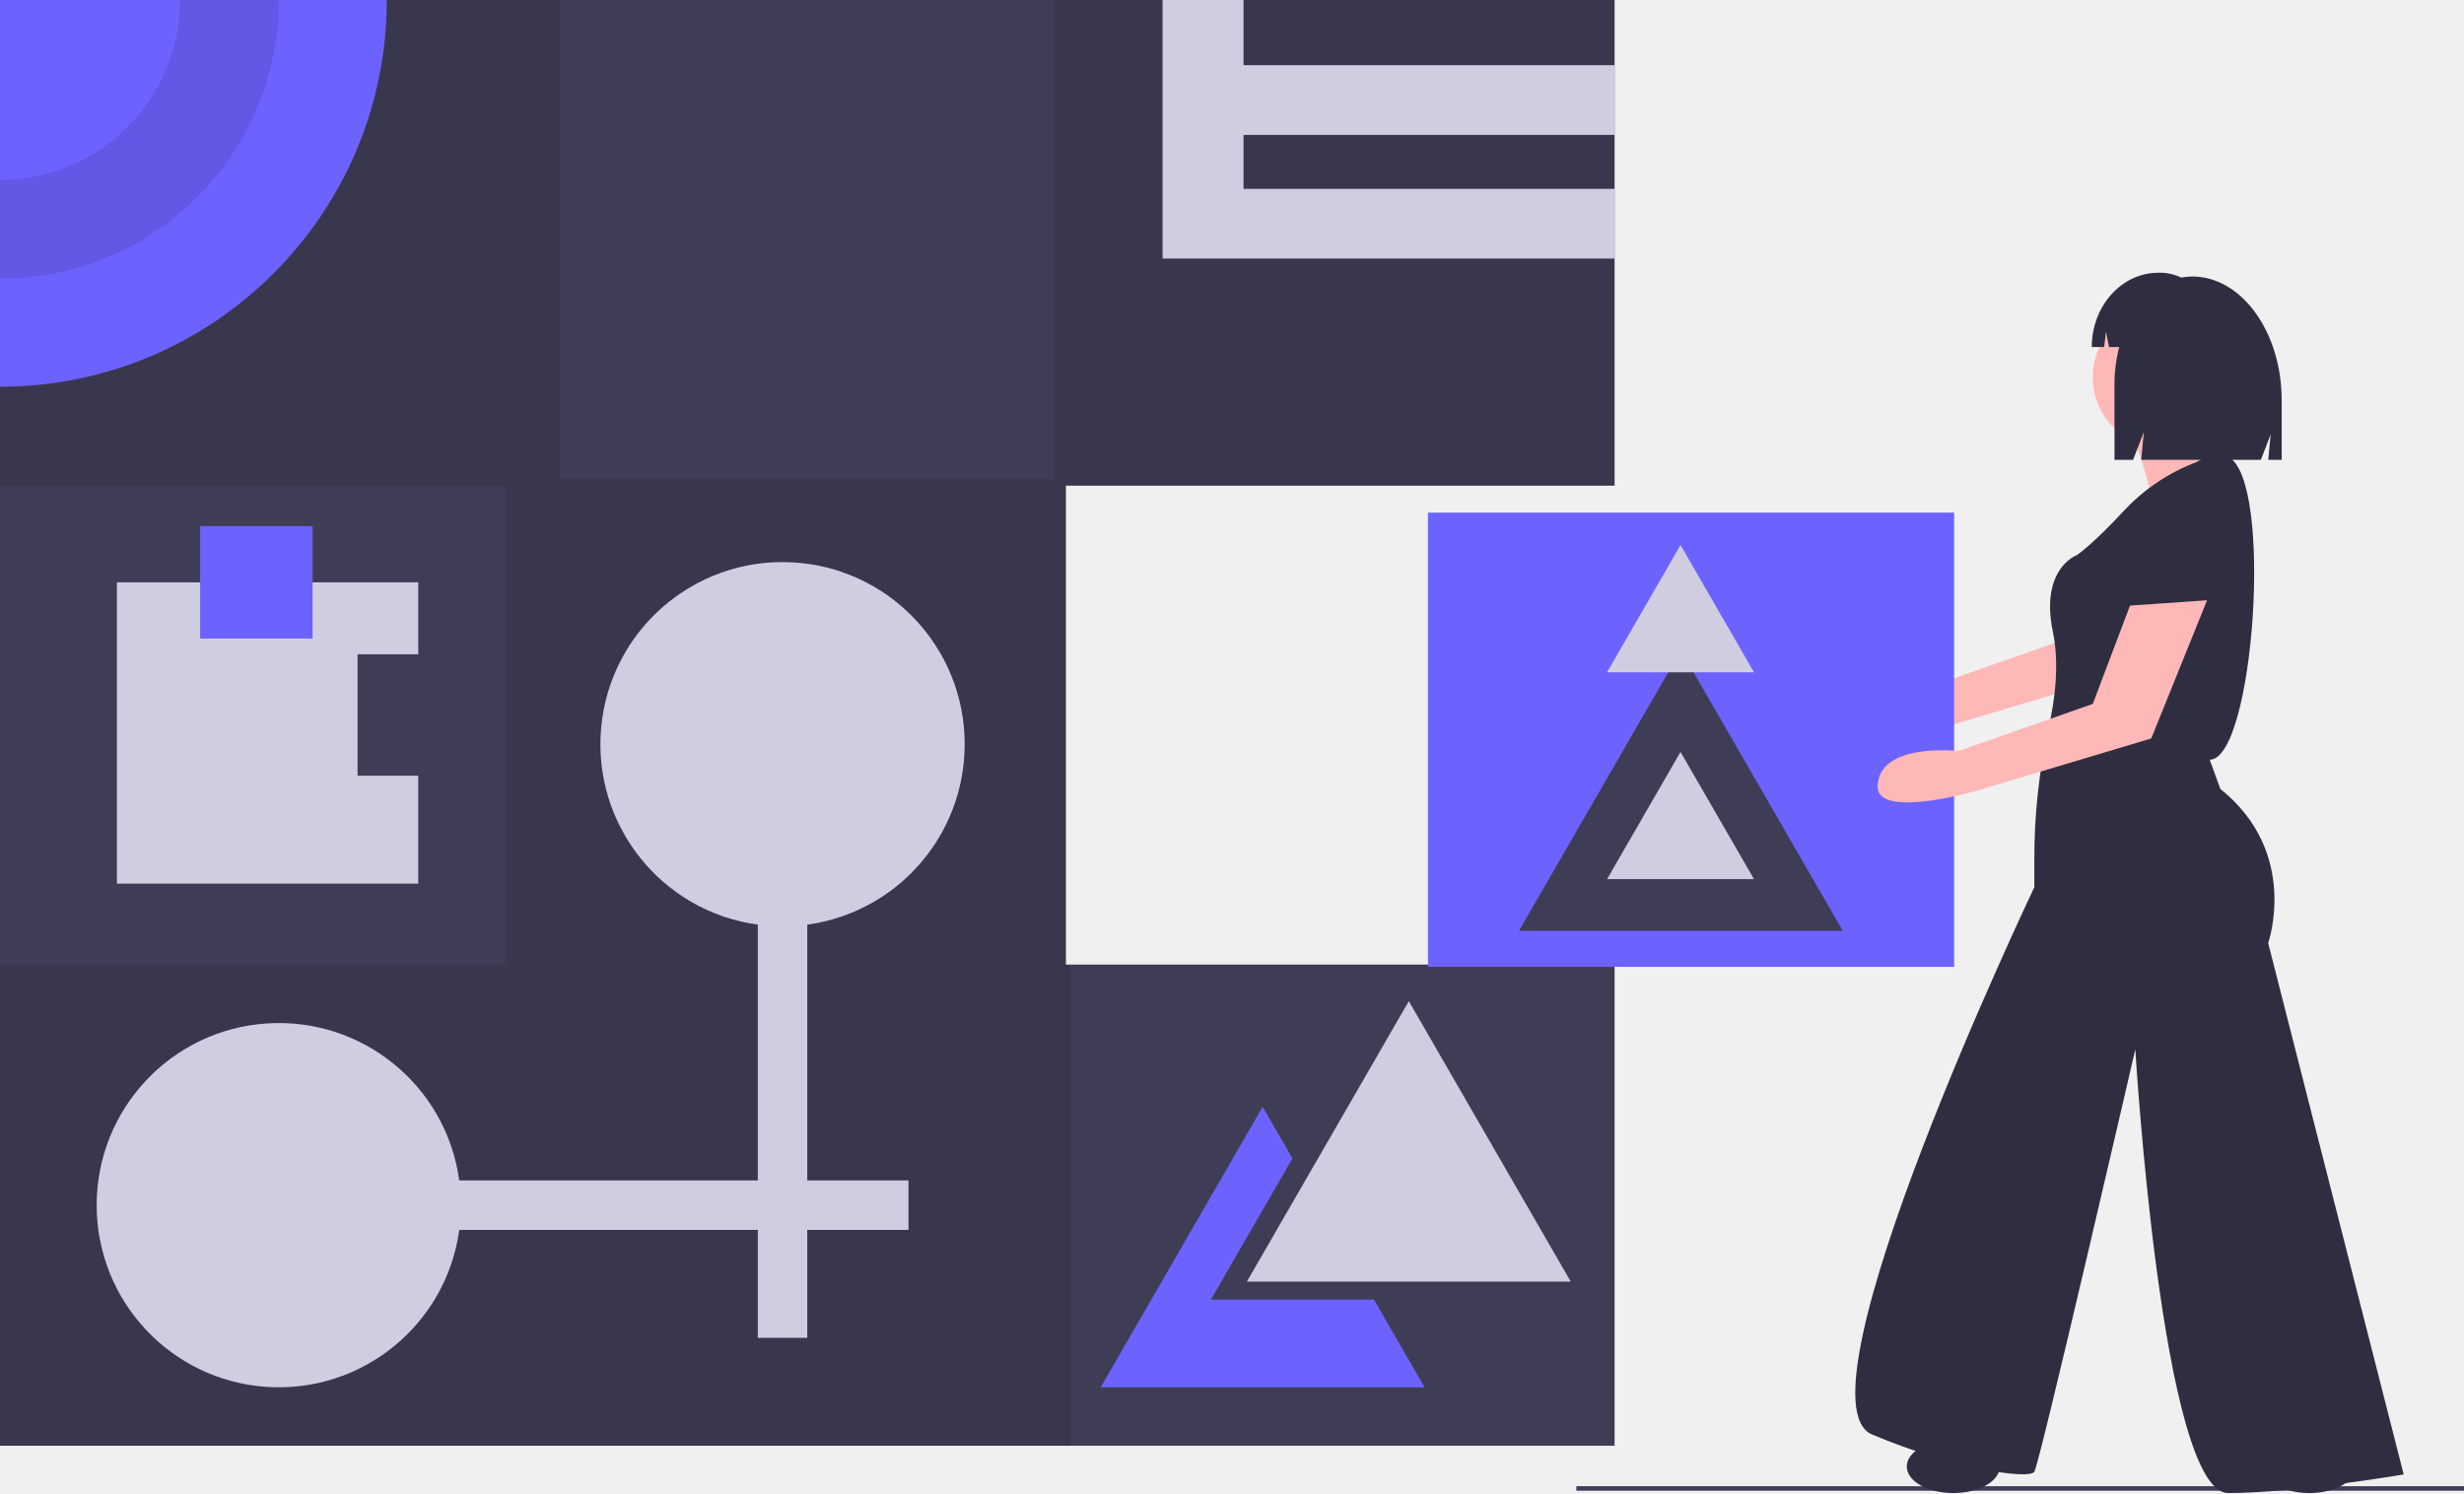
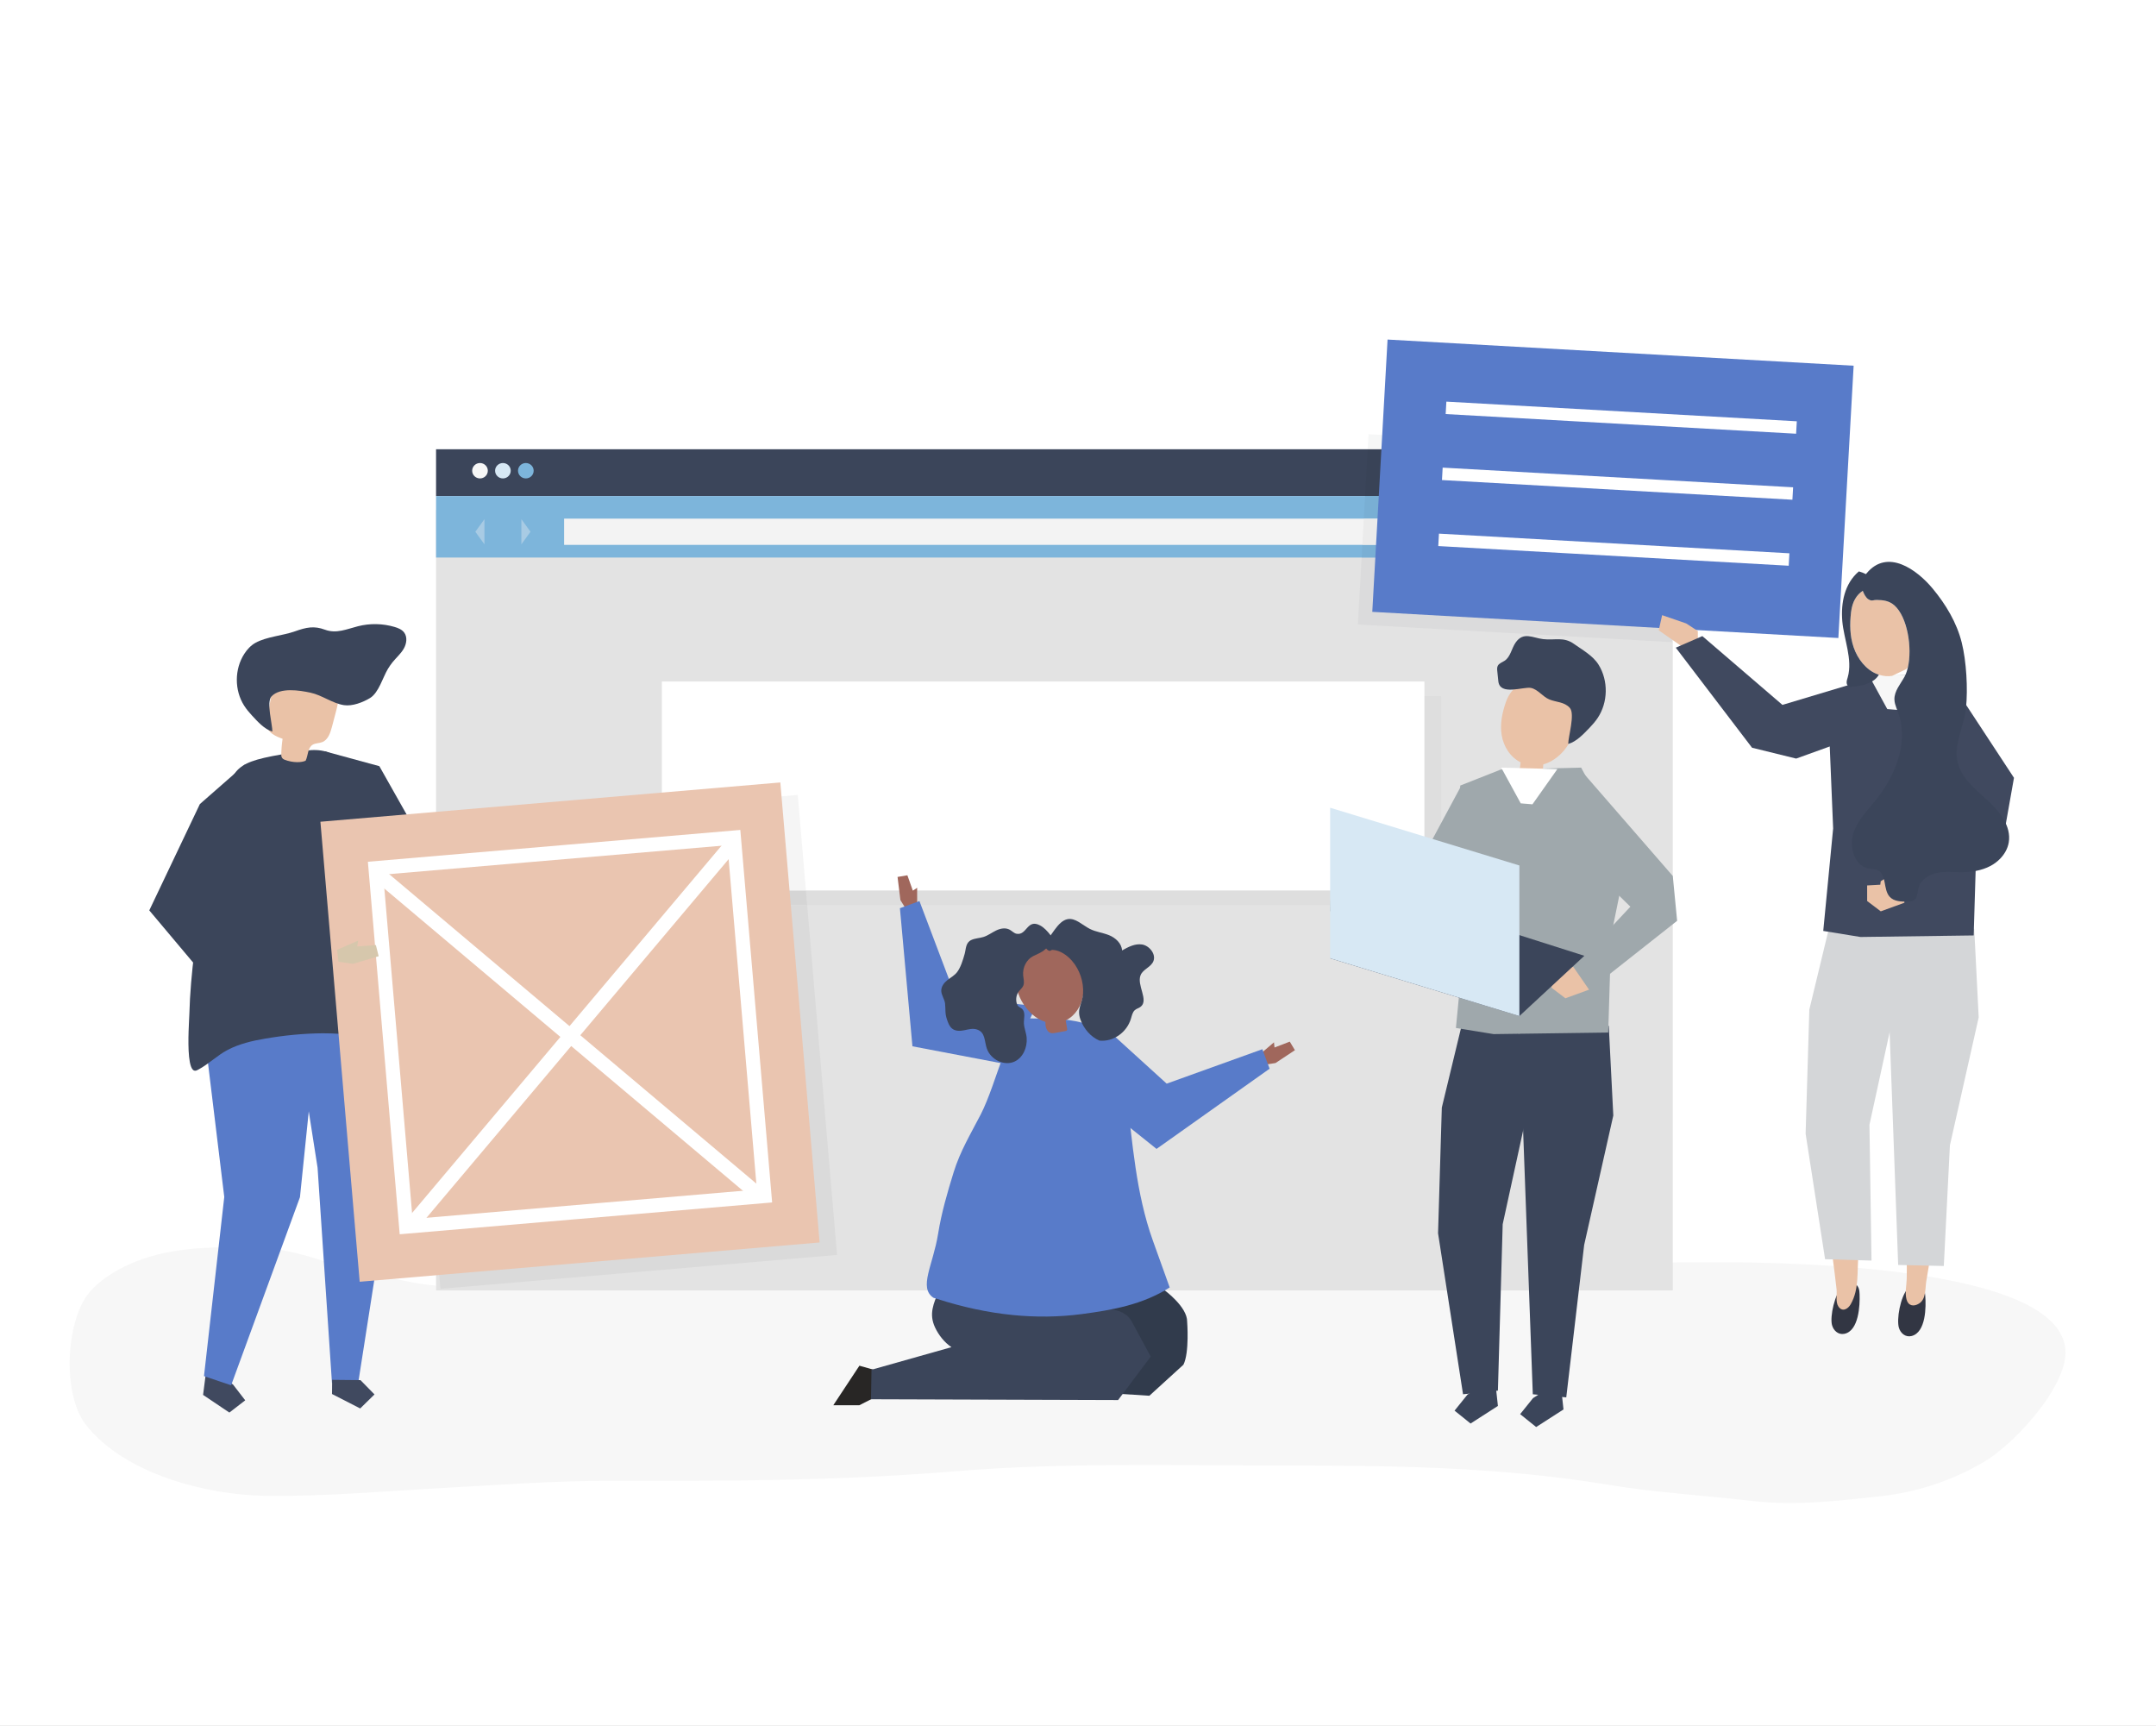
- <svg xmlns="http://www.w3.org/2000/svg" id="a5860ba0-ef67-4914-ac96-07e2ebcccb4f" data-name="Layer 1" width="1095.74" height="664.034" viewBox="0 0 1095.74 664.034">
-   <rect x="701" y="661" width="394.74" height="2" fill="#3f3d56" />
-   <polygon points="474 429 474 216 718 216 718 0 0 0 0 643 718 643 718 429 474 429" fill="#3f3d56" />
-   <polygon points="718 216 718 0 469 0 469 213 249 213 249 0 0 0 0 216 225 216 225 429 0 429 0 643 476 643 476 429 474 429 474 216 718 216" opacity="0.1" />
-   <path d="M224.13,117.983a172.004,172.004,0,0,1-172,172v-172Z" transform="translate(-52.12988 -117.9828)" fill="#6c63ff" />
-   <path d="M132.13,117.983a80.004,80.004,0,0,1-80,80v44a124.004,124.004,0,0,0,124-124Z" transform="translate(-52.12988 -117.9828)" opacity="0.1" />
-   <polygon points="718 60 718 29 553 29 553 0 517 0 517 29 517 60 517 84 517 115 553 115 718 115 718 84 553 84 553 60 718 60" fill="#d0cde1" />
-   <path d="M481.13,448.983a81,81,0,1,0-92,80.236V642.983H256.366a81,81,0,1,0,0,22H389.13v48h22v-48h45v-22h-45V529.219A81,81,0,0,0,481.13,448.983Z" transform="translate(-52.12988 -117.9828)" fill="#d0cde1" />
-   <polygon points="626.5 445.263 662.508 507.631 698.517 570 626.5 570 554.483 570 590.492 507.631 626.5 445.263" fill="#d0cde1" />
-   <polygon points="610.5 578 538.483 578 574.492 515.631 574.742 515.198 561.5 492.263 525.492 554.631 489.483 617 561.5 617 633.517 617 611 578 610.5 578" fill="#6c63ff" />
-   <polygon points="159 345 159 291 186 291 186 259 52 259 52 393 186 393 186 345 159 345" fill="#d0cde1" />
-   <rect x="89" y="234" width="50" height="50" fill="#6c63ff" />
-   <path d="M989.162,357.832,972.618,401.555l-59.664,20.935s-36-4-36,16c0,14.181,43,2,43,2l78.662-23.573,24.816-61.449Z" transform="translate(-52.12988 -117.9828)" fill="#ffb8b8" />
-   <rect x="635" y="228" width="234" height="202" fill="#6c63ff" />
-   <polygon points="747.5 289.263 783.508 351.631 819.517 414 747.5 414 675.483 414 711.492 351.631 747.5 289.263" fill="#3f3d56" />
-   <polygon points="747.331 334.415 763.665 362.708 780 391 747.331 391 714.661 391 730.996 362.708 747.331 334.415" fill="#d0cde1" />
-   <polygon points="747.331 242.415 763.665 270.708 780 299 747.331 299 714.661 299 730.996 270.708 747.331 242.415" fill="#d0cde1" />
-   <path d="M1024.154,329.42s-16.544-2.363-24.816,28.361-10.635,33.088-10.635,33.088,48.45,7.09,49.632,4.727S1048.97,336.511,1024.154,329.42Z" transform="translate(-52.12988 -117.9828)" fill="#2f2e41" />
-   <circle cx="962.57" cy="167.714" r="31.906" fill="#ffb8b8" />
-   <path d="M1000.52,311.695s10.635,27.179,7.09,30.725,43.723,8.272,43.723,8.272,3.545-17.726-10.635-28.361c0,0-5.909-17.726-4.727-21.271S1000.52,311.695,1000.52,311.695Z" transform="translate(-52.12988 -117.9828)" fill="#ffb8b8" />
-   <path d="M1028.881,323.512a85.216,85.216,0,0,0-31.906,21.271c-14.181,15.362-21.271,20.089-21.271,20.089s-16.544,5.909-10.635,34.27c2.954,14.181.886,30.134-1.92,42.542a265.822,265.822,0,0,0-6.352,58.656v12.247s-108.718,228.071-72.085,243.433,69.721,20.089,72.085,16.544,44.905-187.893,44.905-187.893,11.817,197.346,41.36,197.346,77.993-8.272,77.993-8.272l-60.267-236.343s14.181-40.178-21.271-68.539l-4.727-12.999c19.604.01,28.566-124.07,8.272-134.715C1043.061,321.148,1038.334,317.603,1028.881,323.512Z" transform="translate(-52.12988 -117.9828)" fill="#2f2e41" />
-   <path d="M999.338,387.324l-16.544,43.723-59.664,20.935s-36-4-36,16c0,14.181,43,2,43,2l78.662-23.573,24.816-61.449Z" transform="translate(-52.12988 -117.9828)" fill="#ffb8b8" />
-   <ellipse cx="868.624" cy="652.217" rx="20.68" ry="11.817" fill="#2f2e41" />
-   <ellipse cx="1026.974" cy="652.217" rx="20.68" ry="11.817" fill="#2f2e41" />
-   <path d="M1027.017,240.954h-0a25.341,25.341,0,0,0-4.893.487,21.442,21.442,0,0,0-9.34-2.153h-.848c-16.345,0-29.595,14.79-29.595,33.035v0h5.477l.885-6.732L990,272.323h4.562a64.576,64.576,0,0,0-2.119,16.55v33.624h8.28l4.794-12.458-1.198,12.458h53.223l4.358-11.325-1.09,11.325h5.992V296.096C1066.803,265.642,1048.99,240.954,1027.017,240.954Z" transform="translate(-52.12988 -117.9828)" fill="#2f2e41" />
+ <svg xmlns="http://www.w3.org/2000/svg" version="1.1" id="svg2" xml:space="preserve" width="1333.333" height="1066.667" viewBox="0 0 1333.333 1066.667">
+   <defs id="defs6" />
+   <g id="g10" transform="matrix(1.333333,0,0,-1.333333,0,1066.667)">
+     <g id="g12" transform="scale(0.1)">
+       <path d="M 0,0 H 10000 V 8000 H 0 Z" style="fill:#ffffff;fill-opacity:1;fill-rule:nonzero;stroke:none" id="path14" />
+       <path d="m 4569.99,2289.7 c -271.1,-1 -542.19,-9.07 -812.79,-46.35 -102.04,-14.05 -201.93,-44.97 -304.2,-57.44 -204.27,-24.91 -404.89,-71.38 -609.88,-92.81 -165.08,-17.27 -330.86,-27.46 -495.45,-49.35 -154.33,-20.54 -325.17,-15.8 -478.3,18.13 -113.37,25.1 -227.26,39.24 -338.72,79.57 -124.69,45.13 -260.15,77.39 -390.06,76.23 -185.258,-1.65 -365.672,-1.85 -542.957,-81.52 -62.238,-27.97 -138.426,-73.94 -185.68,-132.64 -108.187,-134.35 -122.824,-469.59 -14.808,-608.95 181.945,-234.53 570.257,-326.55 825.285,-330.9 279.45,-4.76 550.94,20.93 830.8,36.04 260.06,14.04 519.47,34.01 779.95,33.31 532.02,-1.44 1064.11,0 1595.17,44.01 498.95,41.36 999.14,27.16 1499.18,27.16 512.76,0 1022.06,-4.99 1531.12,-89.4 221.81,-36.77 447.78,-49.64 670.7,-75.41 199.64,-23.07 391.49,0.46 590.34,21.78 166.97,17.91 332.85,71.03 484.54,160.81 120.08,71.07 334.14,291.87 370.96,461.51 103.24,475.59 -1454.85,464.16 -1694.08,463.09 -267.61,-1.2 -537.36,-12.1 -804.76,0.54 -112.49,5.31 -223.32,32.54 -333.1,62.37 -109.35,29.73 -219.53,22.17 -330.42,34.66 -462.43,52.08 -925.9,44.47 -1389.8,44.47 -150.96,0 -302,1.64 -453.04,1.09" style="fill:#f7f7f7;fill-opacity:1;fill-rule:nonzero;stroke:none" id="path16" />
+       <path d="M 2022.51,2016.05 H 7758.68 V 5634.6 H 2022.51 Z" style="fill:#e3e3e3;fill-opacity:1;fill-rule:nonzero;stroke:none" id="path18" />
+       <path d="m 2022.51,5699.54 h 5736.17 v 217.109 H 2022.51 Z" style="fill:#3b455a;fill-opacity:1;fill-rule:nonzero;stroke:none" id="path20" />
+       <path d="m 2022.51,5414.54 h 5736.17 v 285 H 2022.51 Z" style="fill:#7db5db;fill-opacity:1;fill-rule:nonzero;stroke:none" id="path22" />
+       <path d="M 2616.43,5473.28 H 7494.7 v 121.668 H 2616.43 Z" style="fill:#f3f3f3;fill-opacity:1;fill-rule:nonzero;stroke:none" id="path24" />
+       <path d="m 2262.61,5817.1 c 0,-19.72 -16.25,-35.71 -36.31,-35.71 -20.05,0 -36.3,15.99 -36.3,35.71 0,19.73 16.25,35.72 36.3,35.72 20.06,0 36.31,-15.99 36.31,-35.72" style="fill:#f7f7f7;fill-opacity:1;fill-rule:nonzero;stroke:none" id="path26" />
+       <path d="m 2368.93,5817.1 c 0,-19.72 -16.25,-35.71 -36.31,-35.71 -20.05,0 -36.3,15.99 -36.3,35.71 0,19.73 16.25,35.72 36.3,35.72 20.06,0 36.31,-15.99 36.31,-35.72" style="fill:#d7e8f4;fill-opacity:1;fill-rule:nonzero;stroke:none" id="path28" />
+       <path d="m 2475.25,5817.1 c 0,-19.72 -16.26,-35.71 -36.3,-35.71 -20.06,0 -36.31,15.99 -36.31,35.71 0,19.73 16.25,35.72 36.31,35.72 20.04,0 36.3,-15.99 36.3,-35.72" style="fill:#7db5db;fill-opacity:1;fill-rule:nonzero;stroke:none" id="path30" />
+       <path d="m 2418.27,5475.74 v 116.74 l 42.24,-58.37 -42.24,-58.37" style="fill:#a8cbe4;fill-opacity:1;fill-rule:nonzero;stroke:none" id="path32" />
+       <path d="m 2246.98,5475.74 -42.24,58.37 42.24,58.37 v -116.74" style="fill:#a8cbe4;fill-opacity:1;fill-rule:nonzero;stroke:none" id="path34" />
+       <path d="m 950.281,1596.57 -8.379,-65.15 121.938,-81.92 73.54,56.78 -56.78,73.54 -121.944,81.92 -8.375,-65.17" style="fill:#40495f;fill-opacity:1;fill-rule:nonzero;stroke:none" id="path36" />
+       <path d="m 946.16,1618.45 94.04,830.99 -113.145,930.3 25.441,197.89 505.374,19.2 18.23,-322.09 -84.83,-826.58 -319.19,-872.17 -125.92,42.46" style="fill:#587bc9;fill-opacity:1;fill-rule:nonzero;stroke:none" id="path38" />
+       <path d="m 1505.31,4516.28 254.2,-69.24 294,-520.94 -139.27,-128.94 -195.99,232.1 -212.94,487.02" style="fill:#3b455a;fill-opacity:1;fill-rule:nonzero;stroke:none" id="path40" />
+       <path d="m 1828.69,3503.7 1.33,-838.58 -168.79,-1079.52 -121.5,1.21 -66.78,998.31 -156.3,999.21 512.04,-80.63" style="fill:#587bc9;fill-opacity:1;fill-rule:nonzero;stroke:none" id="path42" />
+       <path d="m 1539.92,1535.57 130.73,-67.01 66.35,65.04 -65.04,66.35 -131.38,1.31 -0.66,-65.69" style="fill:#40495f;fill-opacity:1;fill-rule:nonzero;stroke:none" id="path44" />
+       <path d="m 874.758,3218.5 c 1.156,36.34 3.18,66.67 3.465,77.49 2.601,97.49 11.289,194.75 23.492,291.54 10.933,86.74 24.738,302.07 39.586,388.27 12.254,71.17 54.957,248.82 85.819,314.84 76.74,164.17 53.03,179.34 390.11,228.09 147.74,21.36 182.65,-70.71 303.43,-176.58 11.91,-10.45 11.26,-72.62 14.02,-89.08 4.87,-29 10.08,-57.94 16.06,-86.75 4.7,-22.64 9.89,-45.22 15.7,-67.64 l -0.01,0.01 c 0,0 101.39,-461.42 168.44,-559.42 67.05,-98 205.58,-235 -26.14,-318.65 -41.06,-13.28 -82.38,-25.91 -125.13,-32.66 0,0 -189.51,21.06 -286.97,20.33 -89.75,-0.66 -179.88,-9.75 -268.12,-24.97 -59.01,-9.86 -119.23,-24.19 -172.02,-51.77 -50.36,-26.3 -86.701,-65 -137.799,-92.23 -4.839,-2.58 -10.144,-5.26 -15.644,-4.5 -29.348,4.08 -30.731,107.19 -28.289,183.68" style="fill:#3b455a;fill-opacity:1;fill-rule:nonzero;stroke:none" id="path46" />
+       <path d="m 1417.62,4472.43 c -17.01,-8.4 -57.15,-11.41 -99.03,4.99 -8.44,3.3 -14.13,11.44 -14.01,20.5 0.33,25.44 2.37,50.85 6.12,76.01 -31.41,11.05 -67.7,27.61 -73.18,60.44 -1.72,10.35 0.07,20.92 1.85,31.25 7.38,42.72 14.77,85.44 22.15,128.16 2.55,14.77 5.27,29.98 13.3,42.64 14.1,22.21 41.46,31.93 67.39,36.43 66.14,11.49 138.23,-2.85 189.52,-46.17 13.65,-11.53 25.99,-25.4 32.01,-42.22 9.28,-25.94 2.34,-54.55 -4.66,-81.2 -6.46,-24.6 -12.91,-49.19 -19.37,-73.79 -7.43,-28.29 -18.16,-60.45 -45.41,-71.06 -14.48,-5.63 -31.56,-3.99 -44.67,-12.32 -23.1,-14.69 -19.99,-49.05 -32.01,-73.66" style="fill:#eac2a7;fill-opacity:1;fill-rule:nonzero;stroke:none" id="path48" />
+       <path d="m 1799.4,4898.45 c 6.5,10.67 13.5,20.96 21.33,30.62 16.97,20.91 37.86,38.84 51.51,62.05 13.65,23.21 18.45,54.68 2.08,76.05 -10.57,13.79 -27.72,20.69 -44.39,25.59 -54.93,16.17 -114.22,17.26 -169.71,3.14 -52.86,-13.45 -100.16,-35.73 -153.36,-15.86 -49.99,18.67 -86.1,11.06 -138.35,-7.58 -56.54,-20.17 -132.44,-24.93 -183.62,-53.42 -21.37,-11.89 -38.43,-30.47 -51.72,-51 -46.05,-71.13 -46.31,-169.21 -0.63,-240.57 10.25,-16.02 22.52,-30.65 35.4,-44.63 26.68,-28.92 58.59,-64.66 95.28,-75.37 0.87,32.82 -29.03,136.32 -3.82,163.23 40.01,42.69 130.46,27.8 180.09,17.29 54.14,-11.47 102.39,-49.81 156.06,-57.99 38.62,-5.9 87.91,13.04 120.75,33 40.52,24.65 59.39,96.51 83.1,135.45" style="fill:#3b455a;fill-opacity:1;fill-rule:nonzero;stroke:none" id="path50" />
+       <path d="M 1137.38,4455.63 927.055,4271.34 692.422,3778.26 988.773,3425.7 l 50.987,197.16 97.62,832.77" style="fill:#3b455a;fill-opacity:1;fill-rule:nonzero;stroke:none" id="path52" />
+       <path d="M 6684.56,3802.88 H 3743.87 l -5.8,67.92 h 2868.59 v 900.94 h 77.9 v -968.86" style="fill:#dedede;fill-opacity:1;fill-rule:nonzero;stroke:none" id="path54" />
+       <path d="m 3069.83,3870.8 h 3536.83 v 968.871 H 3069.83 Z" style="fill:#ffffff;fill-opacity:1;fill-rule:nonzero;stroke:none" id="path56" />
+       <path d="m 2022.51,2260.82 -83.03,972.15 c 42.21,18.94 68.44,40.12 83.03,62.64 V 2260.82 m 0,1145.58 c -21.19,46.6 -60.34,92.97 -87.64,132.87 -8.2,11.98 -16.91,29.4 -25.89,50.74 l -20.27,237.39 25.53,-30.24 108.27,100.24 v -491 m 0,574.63 -101.98,180.71 101.98,8.71 v -189.42" style="fill:#f5f5f5;fill-opacity:1;fill-rule:nonzero;stroke:none" id="path58" />
+       <path d="m 2042.78,2023.4 -20.27,237.42 v 1034.79 c 22.57,34.85 17.22,72.89 0,110.79 v 491 l 31,28.7 -31,54.93 v 189.42 l 1047.32,89.44 V 3870.8 h 77.9 v -67.92 h 596.14 L 3882.43,2180.52 2042.78,2023.4" style="fill:#dadada;fill-opacity:1;fill-rule:nonzero;stroke:none" id="path60" />
+       <path d="m 1914.24,3797.16 -25.53,30.24 -28.12,329.22 59.94,5.12 101.98,-180.71 31,-54.93 -31,-28.7 -108.27,-100.24" style="fill:#394256;fill-opacity:1;fill-rule:nonzero;stroke:none" id="path62" />
+       <path d="m 1939.48,3232.97 -30.5,357.04 c 8.98,-21.34 17.69,-38.76 25.89,-50.74 27.3,-39.9 66.45,-86.27 87.64,-132.87 17.22,-37.9 22.57,-75.94 0,-110.79 -14.59,-22.52 -40.82,-43.7 -83.03,-62.64" style="fill:#394256;fill-opacity:1;fill-rule:nonzero;stroke:none" id="path64" />
+       <path d="m 3743.87,3802.88 h -596.14 v 67.92 h 590.34 l 5.8,-67.92" style="fill:#d5d5d5;fill-opacity:1;fill-rule:nonzero;stroke:none" id="path66" />
+       <path d="m 3738.07,3870.8 h -668.24 v 389.09 l 630.41,53.85 37.83,-442.94" style="fill:#f5f5f5;fill-opacity:1;fill-rule:nonzero;stroke:none" id="path68" />
+       <path d="M 3801.53,2238.3 1668.32,2056.11 1486.12,4189.33 3619.34,4371.52 3801.53,2238.3" style="fill:#eac5b0;fill-opacity:1;fill-rule:nonzero;stroke:none" id="path70" />
+       <path d="m 3506.36,2427.08 -1764.15,1486.52 42.22,50.11 1764.15,-1486.52 -42.22,-50.11" style="fill:#ffffff;fill-opacity:1;fill-rule:nonzero;stroke:none" id="path72" />
+       <path d="m 1927.19,2292.21 -50.11,42.22 1486.53,1764.15 50.11,-42.21 -1486.53,-1764.16" style="fill:#ffffff;fill-opacity:1;fill-rule:nonzero;stroke:none" id="path74" />
+       <path d="m 1777.19,3944.07 136.39,-1596.88 1596.88,136.38 -136.39,1596.89 z m 76.68,-1667.74 -147.54,1727.45 1727.45,147.54 147.54,-1727.45 -1727.45,-147.54" style="fill:#ffffff;fill-opacity:1;fill-rule:nonzero;stroke:none" id="path76" />
+       <path d="m 1637.32,3530.31 119.04,35.57 -12.98,51.54 -86.92,-6.31 5.18,27.23 -98.16,-42.85 6.27,-55.39 67.57,-9.79" style="fill:#d6c7ac;fill-opacity:1;fill-rule:nonzero;stroke:none" id="path78" />
+       <path d="m 4061.27,1645.59 -75.16,21.25 -120.96,-183.24 h 120.96 l 72.84,37.15 2.32,124.84" style="fill:#282625;fill-opacity:1;fill-rule:nonzero;stroke:none" id="path80" />
+       <path d="m 5402.57,2015.88 c 0,0 105.01,-76.92 103.66,-144.89 0,0 11.18,-143.22 -17.25,-199.6 l -157.96,-143.9 -291.83,18.71 -94.21,413.56 457.59,56.12" style="fill:#313b4c;fill-opacity:1;fill-rule:nonzero;stroke:none" id="path82" />
+       <path d="m 5082.29,1923.96 c 0,0 126.01,29.6 169.16,-56.35 l 85.85,-158.56 -151.28,-201.51 -1146.15,3.68 2.33,136.88 370.8,104.65 c -32.58,21.91 -59.82,56.57 -76.2,91.81 -29.36,63.18 -6.44,109.96 17.19,169.34 7.25,18.21 41.8,119.15 71.48,111.22 l 656.82,-201.16" style="fill:#3b455a;fill-opacity:1;fill-rule:nonzero;stroke:none" id="path84" />
+       <path d="m 5915.94,3070.31 90.19,59.65 -23.82,39.66 -70.81,-27.18 -2.55,23.99 -70.96,-60.45 19.19,-44.56 58.76,8.89" style="fill:#a0675c;fill-opacity:1;fill-rule:nonzero;stroke:none" id="path86" />
+       <path d="m 5132.85,3227.91 278.5,-253.14 443.81,159.73 33.55,-90.38 -524.45,-371.98 -353.6,283.23 122.19,272.54" style="fill:#587bc9;fill-opacity:1;fill-rule:nonzero;stroke:none" id="path88" />
+       <path d="m 4176.28,3826.04 -13.26,107.31 45.62,7.67 25.35,-71.49 19.9,13.64 0.15,-93.22 -46.34,-14.36 -31.42,50.45" style="fill:#a0675c;fill-opacity:1;fill-rule:nonzero;stroke:none" id="path90" />
+       <path d="m 4804.88,3333.15 -373.38,47.23 -166.93,441.15 -90.51,-33.21 58,-640.36 445.04,-84.77 127.78,269.96" style="fill:#587bc9;fill-opacity:1;fill-rule:nonzero;stroke:none" id="path92" />
+       <path d="m 5347.43,2246.44 c -79.08,220.2 -94.35,453.63 -122.81,684.77 -8.42,68.2 -17.28,137.89 -47.78,199.46 -35.03,70.71 -90.33,106.82 -153.96,125.46 -81.01,23.73 -175.54,19.13 -259.04,21.5 -79.15,-0.09 -139.41,-299.6 -215.37,-446.31 -46.55,-89.91 -94.93,-169.67 -125.14,-267.08 -28.98,-93.49 -56.65,-188.56 -72.12,-285.34 -23.38,-146.14 -91.96,-249.88 -21.7,-297.04 6.36,-1.88 12.49,-3.74 18.31,-5.62 113.93,-36.67 231.43,-62.73 350.6,-74.52 105.71,-10.47 212.7,-9.51 318.05,4.34 144.22,18.98 283.74,43.99 408.82,123.6 -25.95,72.25 -51.9,144.52 -77.86,216.78" style="fill:#587bc9;fill-opacity:1;fill-rule:nonzero;stroke:none" id="path94" />
+       <path d="m 4717.95,3497.59 c 40.61,137.45 237.52,191.28 288.8,34.73 15.41,-47.04 25.4,-97.15 17.56,-146.02 -7.85,-48.88 -36.01,-96.46 -80.66,-117.83 l -0.76,-0.35 c 2.18,-12.54 4.36,-25.09 6.53,-37.64 0.47,-2.7 0.89,-5.68 -0.56,-8 -1.65,-2.64 -5.07,-3.43 -8.13,-3.99 -14.98,-2.74 -29.95,-5.47 -44.92,-8.21 -7.43,-1.35 -15.16,-2.69 -22.42,-0.63 -15.88,4.52 -23.03,23.14 -24.26,39.62 -0.29,3.93 -0.38,7.92 -0.45,11.91 -90.05,27.61 -157.28,146.55 -130.73,236.41" style="fill:#a0675c;fill-opacity:1;fill-rule:nonzero;stroke:none" id="path96" />
+       <path d="m 4952.16,3737.67 c 36.16,6.59 68.25,-27.64 102.38,-45.05 28.4,-14.49 60.15,-17.53 89.47,-29.35 29.33,-11.81 58.62,-37.52 60.31,-70.83 28.8,16.2 60.03,32.87 93.05,27.62 33.04,-5.27 64.79,-43.46 52.77,-76.19 -10.77,-29.31 -48.29,-37.36 -59.92,-66.24 -18.39,-45.69 37.58,-113.9 1.91,-144.97 -8.58,-7.47 -20.51,-9.59 -28.92,-17.27 -10.46,-9.54 -13.4,-25.42 -17.72,-39.6 -19.63,-64.28 -82.36,-107.88 -145.92,-101.45 -39.95,17.15 -72.57,54.21 -88.05,97.37 -18.66,52 8.86,71.27 12.01,120.76 3.42,54.08 -15.59,110.63 -50.9,151.4 -22.98,26.52 -55.35,48.98 -88.86,51.08 -13.63,0.85 -8.98,-10.33 -24.6,-0.33 -6.71,4.31 -16.21,21.06 -18.34,29.18 35.6,30.58 63.75,105.19 111.33,113.87" style="fill:#3b455a;fill-opacity:1;fill-rule:nonzero;stroke:none" id="path98" />
+       <path d="m 4561.43,3654.95 c -18.57,-5.83 -38.95,-5.73 -56.56,-14.14 -26.44,-12.64 -23.9,-40.42 -30.71,-64.85 -7.53,-27.05 -18.58,-63.4 -35.56,-84.8 -12.24,-15.42 -29.78,-24.56 -44.9,-36.64 -15.13,-12.09 -28.82,-29.65 -27.82,-50.51 0.96,-19.77 14.84,-37.1 17.43,-56.78 3.33,-29.37 -1.27,-44.61 8.78,-74.42 5.2,-15.37 10.98,-31.65 22.98,-41.86 15.81,-13.46 37.68,-12.47 56.8,-8.64 19.1,3.84 38.79,9.82 57.94,4.07 41.55,-12.48 35.23,-54.3 47.3,-88.77 18.37,-52.46 80.84,-81.4 127.25,-61.02 39.35,17.29 60.91,64.33 57.62,109.96 -1.64,22.85 -11.45,43.88 -12.85,66.76 -1.36,22.06 10.09,53.05 -10.5,69.92 -5.02,4.11 -11.34,6.16 -15.88,10.88 -3.67,3.82 -5.81,9.03 -7.21,14.26 -4.85,18.11 -1.49,38.14 8.82,52.47 7.41,10.3 18.25,18 22.59,30.27 4.98,14.07 0.15,30.16 -1.26,45.47 -3.43,37.02 15.67,74.05 46.1,89.39 20.05,10.09 38.21,16.26 55.54,31.2 2.64,2.27 41.97,39.37 43.26,31.68 -2.26,13.4 -10.5,24.91 -18.81,35.45 -13.66,17.32 -28.75,34.15 -47.53,44.18 -60.72,32.43 -60.99,-47.56 -109.18,-38.61 -11.62,2.16 -20.65,12.45 -31.25,18.43 -20.01,11.29 -43.96,6.24 -63.74,-3.35 -19.77,-9.6 -37.72,-23.44 -58.65,-30" style="fill:#3b455a;fill-opacity:1;fill-rule:nonzero;stroke:none" id="path100" />
+       <path d="m 7758.68,5090.5 v 609.04 H 6331.5 7758.68 v 207.78 l 45.7,-2.57 -45.7,-814.25 m -166.31,826.15 H 6343.69 l 3.92,69.86 1244.76,-69.86" style="fill:#f6f7f7;fill-opacity:1;fill-rule:nonzero;stroke:none" id="path102" />
+       <path d="m 7754.84,5022.11 -1456.76,81.76 17.43,310.67 H 7758.68 V 5090.5 l -3.84,-68.39" style="fill:#dbdbdc;fill-opacity:1;fill-rule:nonzero;stroke:none" id="path104" />
+       <path d="M 7758.68,5699.54 H 6331.5 l 12.19,217.11 h 1248.68 l 166.31,-9.33 v -207.78" style="fill:#394357;fill-opacity:1;fill-rule:nonzero;stroke:none" id="path106" />
+       <path d="m 7758.68,5414.54 v 0 H 6315.51 l 3.3,58.74 H 7494.7 v 121.67 H 6325.63 l 5.87,104.59 h 1427.18 v -285" style="fill:#79afd4;fill-opacity:1;fill-rule:nonzero;stroke:none" id="path108" />
+       <path d="M 7494.7,5473.28 H 6318.81 l 6.82,121.67 H 7494.7 v -121.67" style="fill:#ebebeb;fill-opacity:1;fill-rule:nonzero;stroke:none" id="path110" />
+       <path d="m 8526.71,5041.33 -2161.76,121.32 70.87,1262.74 2161.76,-121.32 -70.87,-1262.74" style="fill:#587bc9;fill-opacity:1;fill-rule:nonzero;stroke:none" id="path112" />
+       <path d="m 8330.75,5988.71 -1625.42,91.22 3.23,57.62 1625.42,-91.22 -3.23,-57.62" style="fill:#ffffff;fill-opacity:1;fill-rule:nonzero;stroke:none" id="path114" />
+       <path d="m 8313.57,5682.62 -1625.42,91.22 3.24,57.63 1625.42,-91.22 -3.24,-57.63" style="fill:#ffffff;fill-opacity:1;fill-rule:nonzero;stroke:none" id="path116" />
+       <path d="m 8296.4,5376.54 -1625.42,91.22 3.23,57.63 1625.42,-91.22 -3.23,-57.63" style="fill:#ffffff;fill-opacity:1;fill-rule:nonzero;stroke:none" id="path118" />
+       <path d="m 7244.57,1530.94 7.25,-67.02 -126.78,-81.52 -74.27,59.77 59.77,74.27 126.78,81.51 7.25,-67.01" style="fill:#3b455a;fill-opacity:1;fill-rule:nonzero;stroke:none" id="path120" />
+       <path d="m 6940.37,1547.21 7.25,-67.01 -126.78,-81.53 -74.27,59.78 59.77,74.26 126.79,81.52 7.24,-67.02" style="fill:#3b455a;fill-opacity:1;fill-rule:nonzero;stroke:none" id="path122" />
+       <path d="m 7482.85,2827.01 -135.14,-600.31 -83.06,-706.84 -155.16,14.51 -63.04,1715.96 415.4,-7.54 21,-415.78" style="fill:#3b455a;fill-opacity:1;fill-rule:nonzero;stroke:none" id="path124" />
+       <path d="m 6687.46,2863.72 -17.44,-582.73 115.87,-746.62 161.73,16.9 22.2,771.66 115.36,528.89 38.72,346.2 -345.88,40.79 -90.56,-375.09" style="fill:#3b455a;fill-opacity:1;fill-rule:nonzero;stroke:none" id="path126" />
+       <path d="m 6961.07,4431.41 372.62,8.9 216.05,-401.8 -76.79,-376.34 -13.67,-450.38 -531.54,-7.26 -174.89,28.4 46.44,481.22 -26.62,642.81 188.4,74.45" style="fill:#9fa8ac;fill-opacity:1;fill-rule:nonzero;stroke:none" id="path128" />
+       <path d="m 7369.62,3473.94 2.02,-62.86 -110.94,-40.38 -63.93,48.45 -0.04,73.16 61.73,3.44 1.93,16.1 20.22,12.99 89.01,-50.9" style="fill:#eac2a7;fill-opacity:1;fill-rule:nonzero;stroke:none" id="path130" />
+       <path d="m 7346.05,4412.6 412.68,-474.75 20.16,-207.94 -407.05,-321.35 -73.03,105.69 263.25,281.07 -255.03,249.67 39.02,367.61" style="fill:#9fa8ac;fill-opacity:1;fill-rule:nonzero;stroke:none" id="path132" />
+       <path d="m 6947.62,4187.95 -194.09,-388.01 -209.27,-41.59 -374.73,15.97 7.11,179.18 h 384.24 l 216.97,403.46 169.77,-169.01" style="fill:#9fa8ac;fill-opacity:1;fill-rule:nonzero;stroke:none" id="path134" />
+       <path d="m 6984.4,4743.61 c 56.18,163.31 271.78,102.11 316.23,-43.31 28.99,-94.85 -44.27,-217.95 -142.55,-245.19 -0.43,-3.74 -0.77,-7.22 -0.78,-10.18 -0.06,-15.23 -1.94,-30.24 -4.19,-45.46 -0.84,-5.67 -86.87,10.86 -96.46,12.75 -3.35,0.66 -7.1,1.57 -8.91,4.39 -3.46,5.4 2.18,21.31 2.81,27.3 0.74,7.09 1.48,14.17 2.22,21.26 -48.47,23.66 -79.07,74.07 -87.61,125.38 -8.59,51.55 2.36,103.98 19.24,153.06" style="fill:#eac2a7;fill-opacity:1;fill-rule:nonzero;stroke:none" id="path136" />
+       <path d="m 7223.47,4433.54 -115.6,-163.38 -54.34,4.45 -90.58,165.7 260.52,-6.77" style="fill:#ffffff;fill-opacity:1;fill-rule:nonzero;stroke:none" id="path138" />
+       <path d="m 6945.63,4879.09 c -0.29,2.71 -0.56,5.42 -0.84,8.13 -0.88,8.46 -1.66,17.46 2.12,25.07 6.02,12.09 20.86,16.19 32.06,23.73 27.46,18.47 31.86,56.77 50.69,83.99 36.2,52.33 79.39,21.88 127.44,16.2 55.23,-6.53 94.83,12.29 143.42,-22.29 39.27,-27.96 87.83,-54.12 114.14,-96.59 45.77,-73.92 44.01,-174.54 -4.33,-246.81 -10.84,-16.21 -23.73,-30.97 -37.23,-45.05 -27.96,-29.12 -61.44,-65.12 -99.3,-75.36 -0.22,33.69 32.6,139.26 7.27,167.4 -25.25,28.03 -62.76,25.76 -95.13,39.06 -29.92,12.3 -53.68,47.25 -85.28,53.35 -35,6.75 -143.95,-37.85 -151.08,30.97 -1.32,12.73 -2.64,25.47 -3.95,38.2" style="fill:#3b455a;fill-opacity:1;fill-rule:nonzero;stroke:none" id="path140" />
+       <path d="m 7047.24,3288.2 301.38,279.49 -850.7,270.43 -328.39,-282.14 877.71,-267.78" style="fill:#3b455a;fill-opacity:1;fill-rule:nonzero;stroke:none" id="path142" />
+       <path d="m 7047.24,3288.2 -877.71,267.78 v 698.34 l 877.71,-267.77 V 3288.2" style="fill:#d7e8f4;fill-opacity:1;fill-rule:nonzero;stroke:none" id="path144" />
+       <path d="m 7803.85,5000.03 -110.23,77.06 15.68,70.28 111.73,-38.52 53.92,-35.14 v -38.97 l -71.1,-34.71" style="fill:#eac2a7;fill-opacity:1;fill-rule:nonzero;stroke:none" id="path146" />
+       <path d="m 8851.04,2028.03 c 11.38,12.52 24.66,19.35 39.65,17 14.42,-2.27 27.37,-12.03 33.31,-25.1 4.06,-8.9 4.91,-18.83 5.72,-28.54 4.15,-50.29 3.77,-169.66 -63.21,-186.85 -28.14,-7.22 -51.42,12.78 -58.93,38.06 -11.33,38.07 5.44,143.55 43.46,185.43" style="fill:#323643;fill-opacity:1;fill-rule:nonzero;stroke:none" id="path148" />
+       <path d="m 8827.23,2786.52 3.5,-306.68 c -4.07,-136.21 17.2,-273.19 13.12,-409.42 -0.94,-31.32 -9.1,-64.37 -1.21,-95.41 7.72,-30.37 32.4,-35.74 57.73,-20.36 33.94,20.6 28.47,68.72 34.12,103.83 15.53,96.46 33.74,192.48 49.95,288.82 7.95,47.24 -8.43,113.43 -4.87,161.24 l 49.55,257.01 -201.89,20.97" style="fill:#eac2a7;fill-opacity:1;fill-rule:nonzero;stroke:none" id="path150" />
+       <path d="m 9177.63,3282.04 -133.48,-592.9 -28.36,-559.91 -211.64,4.74 -57.55,1566.18 410.28,-7.45 20.75,-410.66" style="fill:#d4d6d8;fill-opacity:1;fill-rule:nonzero;stroke:none" id="path152" />
+       <path d="m 8548.33,2039.17 c 11.87,11.87 25.39,17.92 40.24,14.68 14.26,-3.13 26.76,-13.65 32.12,-27.08 3.66,-9.15 4.09,-19.14 4.48,-28.91 1.99,-50.57 -3.49,-170.01 -70.98,-183.26 -28.36,-5.57 -50.71,15.82 -57.12,41.55 -9.66,38.78 11.56,143.36 51.26,183.02" style="fill:#323643;fill-opacity:1;fill-rule:nonzero;stroke:none" id="path154" />
+       <path d="m 8659.88,2743.48 -17.96,-306.19 c -1.46,-85.08 -12.8,-169.51 -21.61,-254.03 -8.18,-78.49 4.55,-160.26 -36.47,-231.67 -12.87,-22.38 -38.88,-37.28 -57.04,-10.09 -14.02,20.97 -5.7,55.93 -8.38,79.72 -10.97,97.08 -24.63,193.84 -36.29,290.83 -5.71,47.55 13.78,112.91 12.47,160.83 l -37.37,259.04 202.65,11.56" style="fill:#eac2a7;fill-opacity:1;fill-rule:nonzero;stroke:none" id="path156" />
+       <path d="m 8392.05,3318.3 -17.22,-575.55 90.32,-582.01 215.29,-6.44 -9.5,629.89 113.91,522.35 38.25,341.93 -341.61,40.29 -89.44,-370.46" style="fill:#d4d6d8;fill-opacity:1;fill-rule:nonzero;stroke:none" id="path158" />
+       <path d="m 8662.29,4866.64 368.02,8.78 213.37,-396.84 -75.84,-371.7 -13.5,-444.81 -524.96,-7.16 -172.74,28.04 45.86,475.28 -24.01,579.95 183.8,128.46" style="fill:#40495f;fill-opacity:1;fill-rule:nonzero;stroke:none" id="path160" />
+       <path d="m 9042.51,4848.06 298.75,-455.03 -44.89,-253.49 -462.7,-320.52 -87.07,76.13 309.34,391.02 -12,247.11 -1.43,314.78" style="fill:#40495f;fill-opacity:1;fill-rule:nonzero;stroke:none" id="path162" />
+       <path d="m 8684.57,4609.72 -353.6,-127.5 -204.63,50.36 -353.61,463.96 123.15,53.63 371.39,-318.92 336.15,100.72 81.15,-222.25" style="fill:#40495f;fill-opacity:1;fill-rule:nonzero;stroke:none" id="path164" />
+       <path d="m 8921.44,4868.75 -114.16,-161.37 -53.68,4.39 -89.46,163.65 257.3,-6.67" style="fill:#f7f7f7;fill-opacity:1;fill-rule:nonzero;stroke:none" id="path166" />
+       <path d="m 8830.99,3875.8 1.99,-62.07 -109.56,-39.88 -63.15,47.84 -0.05,72.26 60.97,3.4 1.92,15.89 19.96,12.84 87.92,-50.28" style="fill:#eac2a7;fill-opacity:1;fill-rule:nonzero;stroke:none" id="path168" />
+       <path d="m 8786.58,5192.67 c -23.87,21.06 -51.17,24.88 -81.61,25.11 -14.38,0.11 -19.2,-3.61 -26.61,-2.31 -3.34,0.59 -7.2,2.19 -12.69,5.6 -10.89,6.79 -20.61,24.54 -25.71,39.01 -28.23,-17.86 -48.77,-50.1 -54.42,-99.2 -6.16,-53.38 -6.07,-109.69 12.23,-163.1 18.29,-53.41 57.34,-103.62 107.99,-123.44 2.95,-1.16 5.88,-2.18 8.8,-3.12 21.7,-7.08 42.31,-8.55 61.43,-5.49 l 63.84,30.44 c 3.19,2.7 6.27,5.54 9.26,8.53 20.98,90.85 -1.76,234.41 -62.51,287.97" style="fill:#eac2a7;fill-opacity:1;fill-rule:nonzero;stroke:none" id="path170" />
+       <path d="m 8785.25,5256.4 c 7.85,-3.95 15.57,-8.44 23.11,-13.42 -7.54,4.98 -15.26,9.47 -23.11,13.42 z m 432.01,-966.62 c -6.91,6.28 -13.94,12.57 -20.99,18.91 4.64,-11.91 9.26,-23.98 13.86,-36.22 4.59,-12.25 9.16,-24.66 13.69,-37.26 2.92,-8.12 5.75,-16.37 8.48,-24.75 -2.73,8.38 -5.56,16.63 -8.48,24.75 -4.53,12.6 -9.1,25.01 -13.69,37.26 -4.6,12.24 -9.22,24.31 -13.86,36.22 -50.99,45.82 -103.21,94.22 -117.22,160.19 -6.72,31.7 -3.71,63.22 3.03,94.78 10.83,50.71 31.31,101.53 36.65,153.32 9.16,88.7 1.93,216.23 -19.73,303.01 -23.15,92.78 -73.64,176.75 -134.21,249.87 -73.47,88.7 -210.05,188.01 -306.79,71.84 -1.12,-1.33 -2.19,-2.7 -3.23,-4.09 -10.51,5.26 -21.53,9.52 -32.87,12.64 -66.82,-56.29 -84.01,-146.89 -77.01,-230.16 7.02,-83.42 49.13,-177.94 25.36,-260.69 -2.26,-7.91 -5.22,-15.82 -5.16,-24.05 0.07,-8.23 4.01,-17.11 11.68,-20.1 4.67,-1.81 9.87,-1.2 14.82,-0.56 40.89,5.28 85.4,12.37 113.14,42.88 4.13,4.54 7.3,9.1 9.82,13.65 -2.91,0.95 -5.83,1.96 -8.79,3.12 -50.65,19.82 -89.7,70.03 -107.99,123.44 -18.3,53.41 -18.39,109.72 -12.23,163.1 5.65,49.1 26.19,81.34 54.42,99.2 5.1,-14.47 14.82,-32.22 25.71,-39.01 5.49,-3.41 9.35,-5.01 12.68,-5.6 7.42,-1.3 12.23,2.42 26.62,2.31 30.44,-0.23 57.74,-4.05 81.61,-25.11 60.75,-53.56 83.49,-197.12 62.51,-287.97 57.28,57.13 80.24,163.26 42.54,242.58 -2.15,4.5 -4.42,8.92 -6.83,13.23 2.41,-4.31 4.68,-8.73 6.83,-13.23 37.7,-79.32 14.74,-185.45 -42.54,-242.58 -0.37,-1.58 -0.74,-3.13 -1.13,-4.67 -2.6,-10.26 -5.74,-19.83 -9.51,-28.41 -1.55,-3.51 -3.19,-6.86 -4.92,-10.04 -18.68,-34.01 -47.53,-65.96 -46.81,-104.74 0.14,-7.21 1.35,-14.25 3.13,-21.2 3.27,-12.62 8.5,-24.91 13.18,-37.14 49.67,-130.08 -4.94,-276.92 -85.71,-386.83 -41.36,-56.29 -95.99,-105.09 -119.57,-170.85 -4.04,-11.29 -6.58,-23.35 -7.71,-35.63 -5.49,-59.25 22.42,-123.79 79.47,-133.45 13.44,-2.27 27.71,-1.38 40.06,-7.12 42.16,-19.6 23.94,-88.73 55.15,-123.19 20.15,-22.27 54.25,-23.05 84.28,-22.19 9.83,0.28 20.21,0.73 28.44,6.09 17.55,11.45 15.86,36.94 21.04,57.24 9.36,36.77 46.08,60.92 83.15,69.04 37.07,8.13 75.55,3.81 113.5,3.75 47.41,-0.08 95.89,6.95 137.7,29.31 16.42,8.77 31.65,20.21 44.63,33.66 -1.6,9.79 -3.27,19.51 -5.02,29.15 1.75,-9.64 3.42,-19.36 5.02,-29.15 20.08,20.82 34.71,46.48 39.55,74.87 12.9,75.69 -42.97,144.91 -99.75,196.58" style="fill:#3b455a;fill-opacity:1;fill-rule:nonzero;stroke:none" id="path172" />
+     </g>
+   </g>
</svg>
